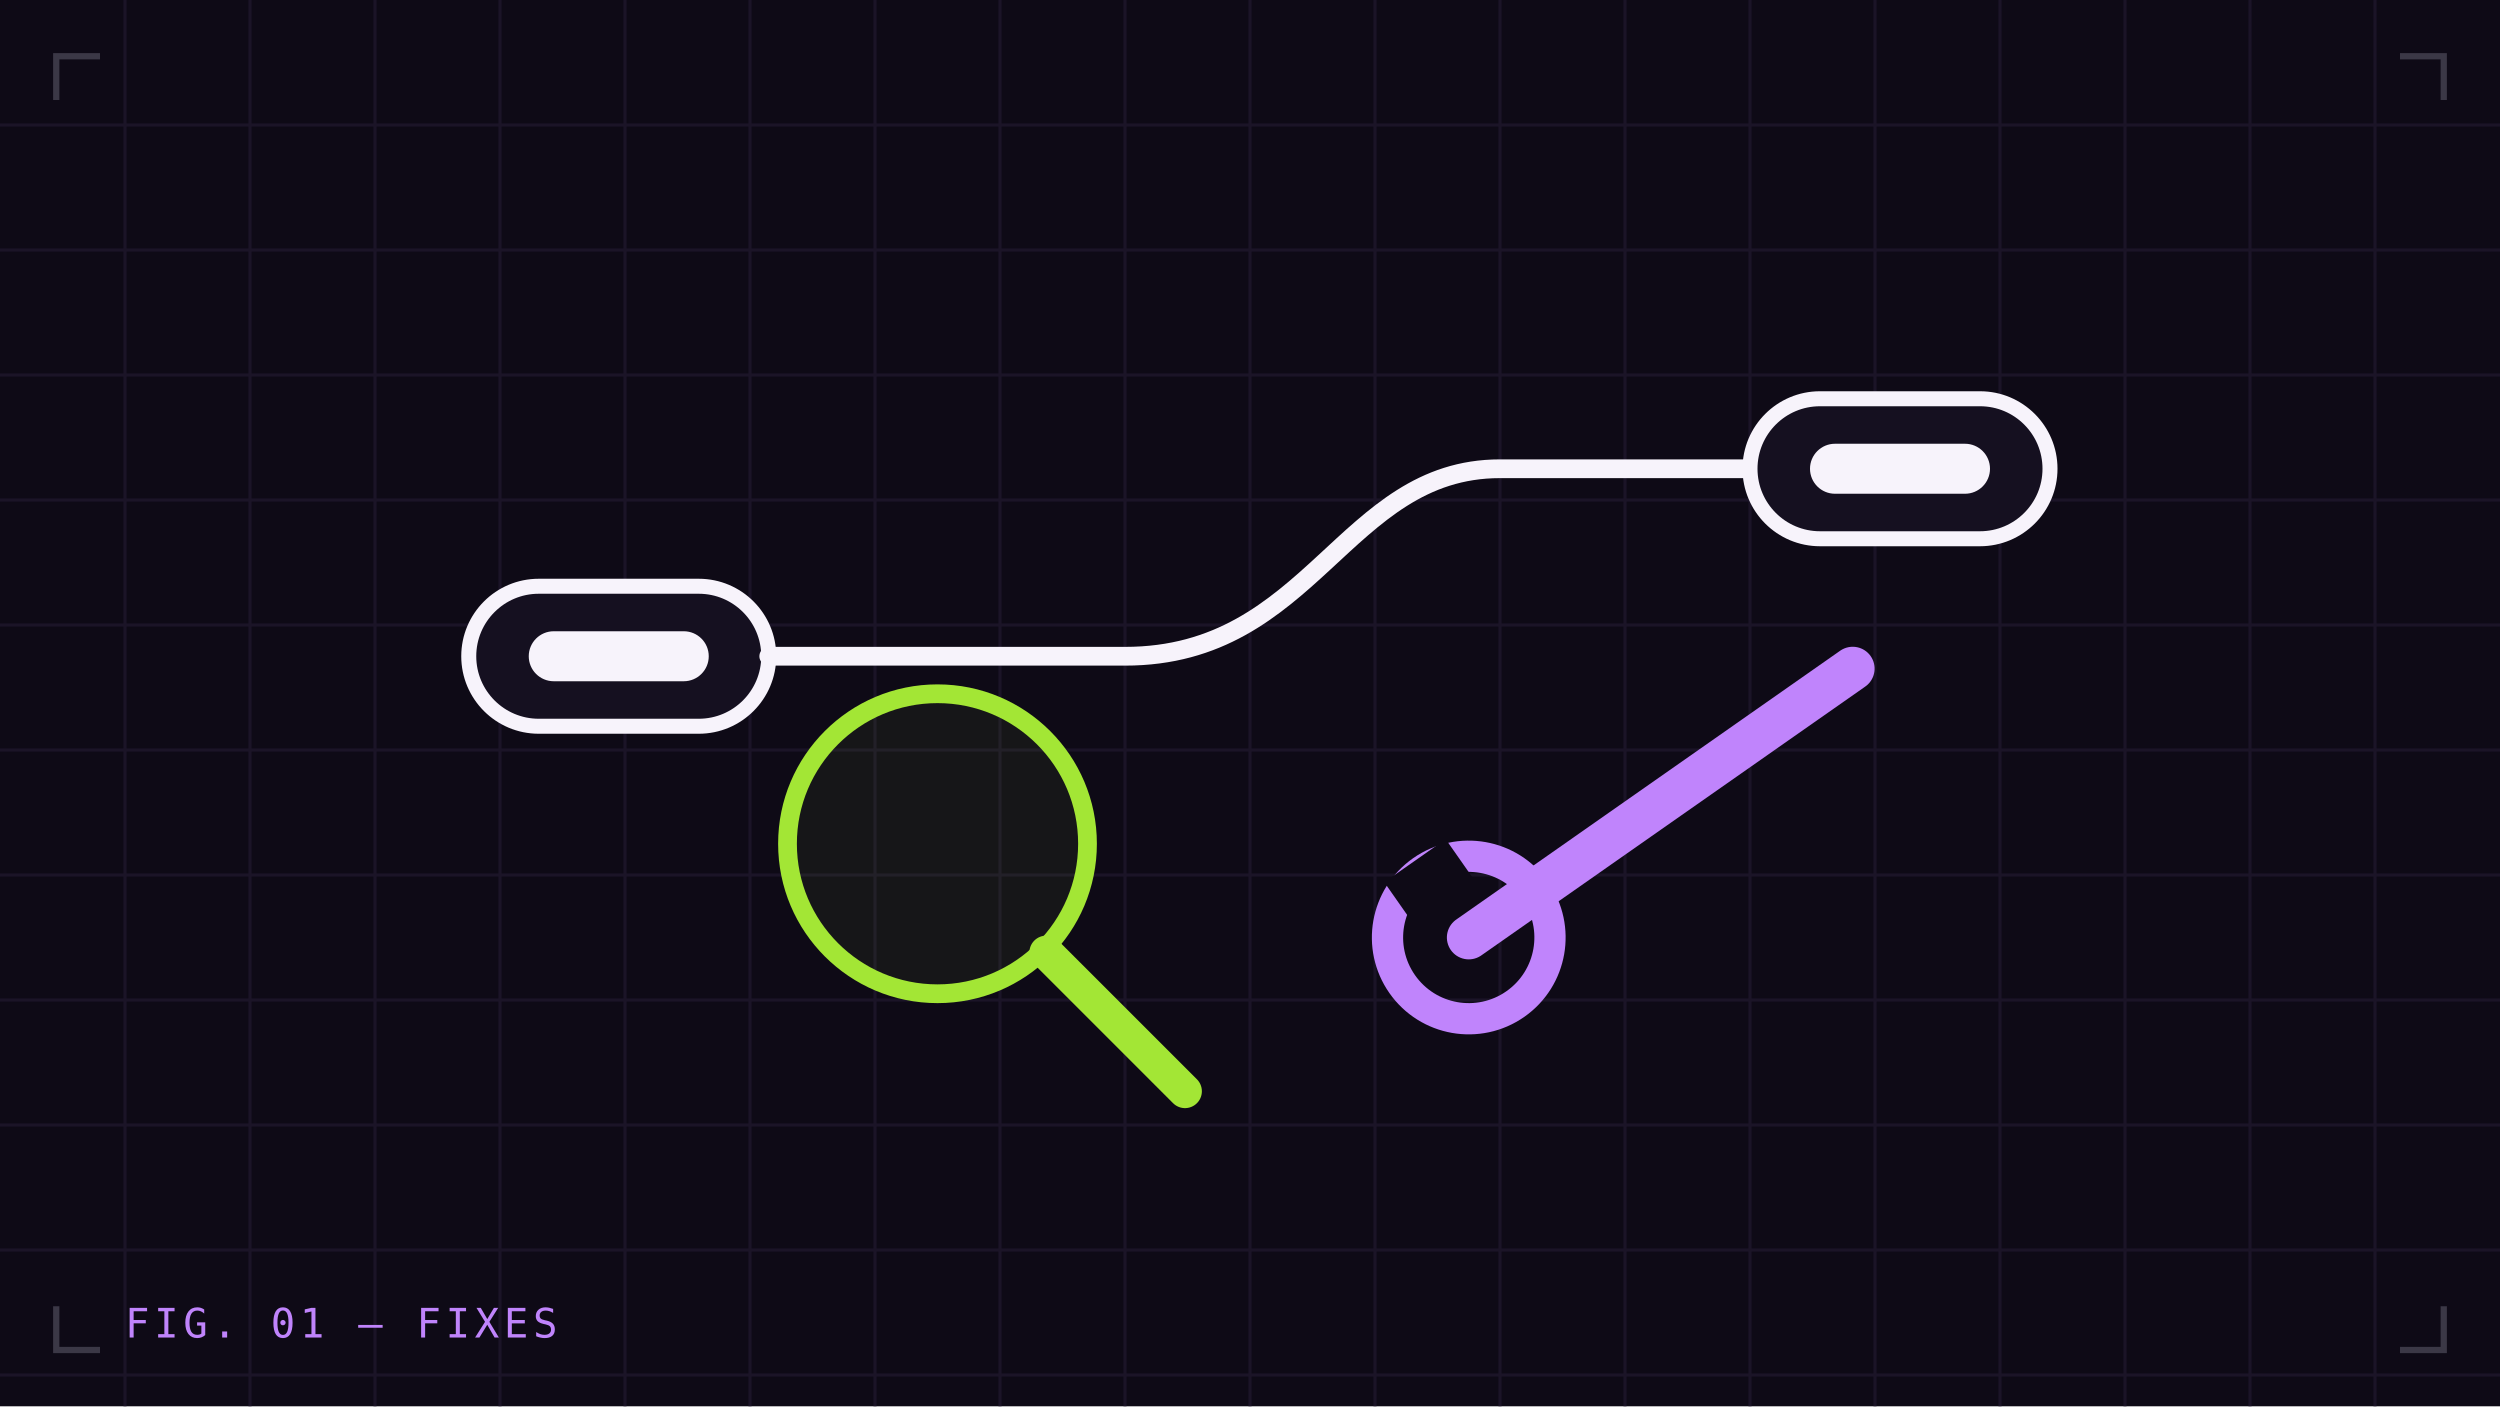
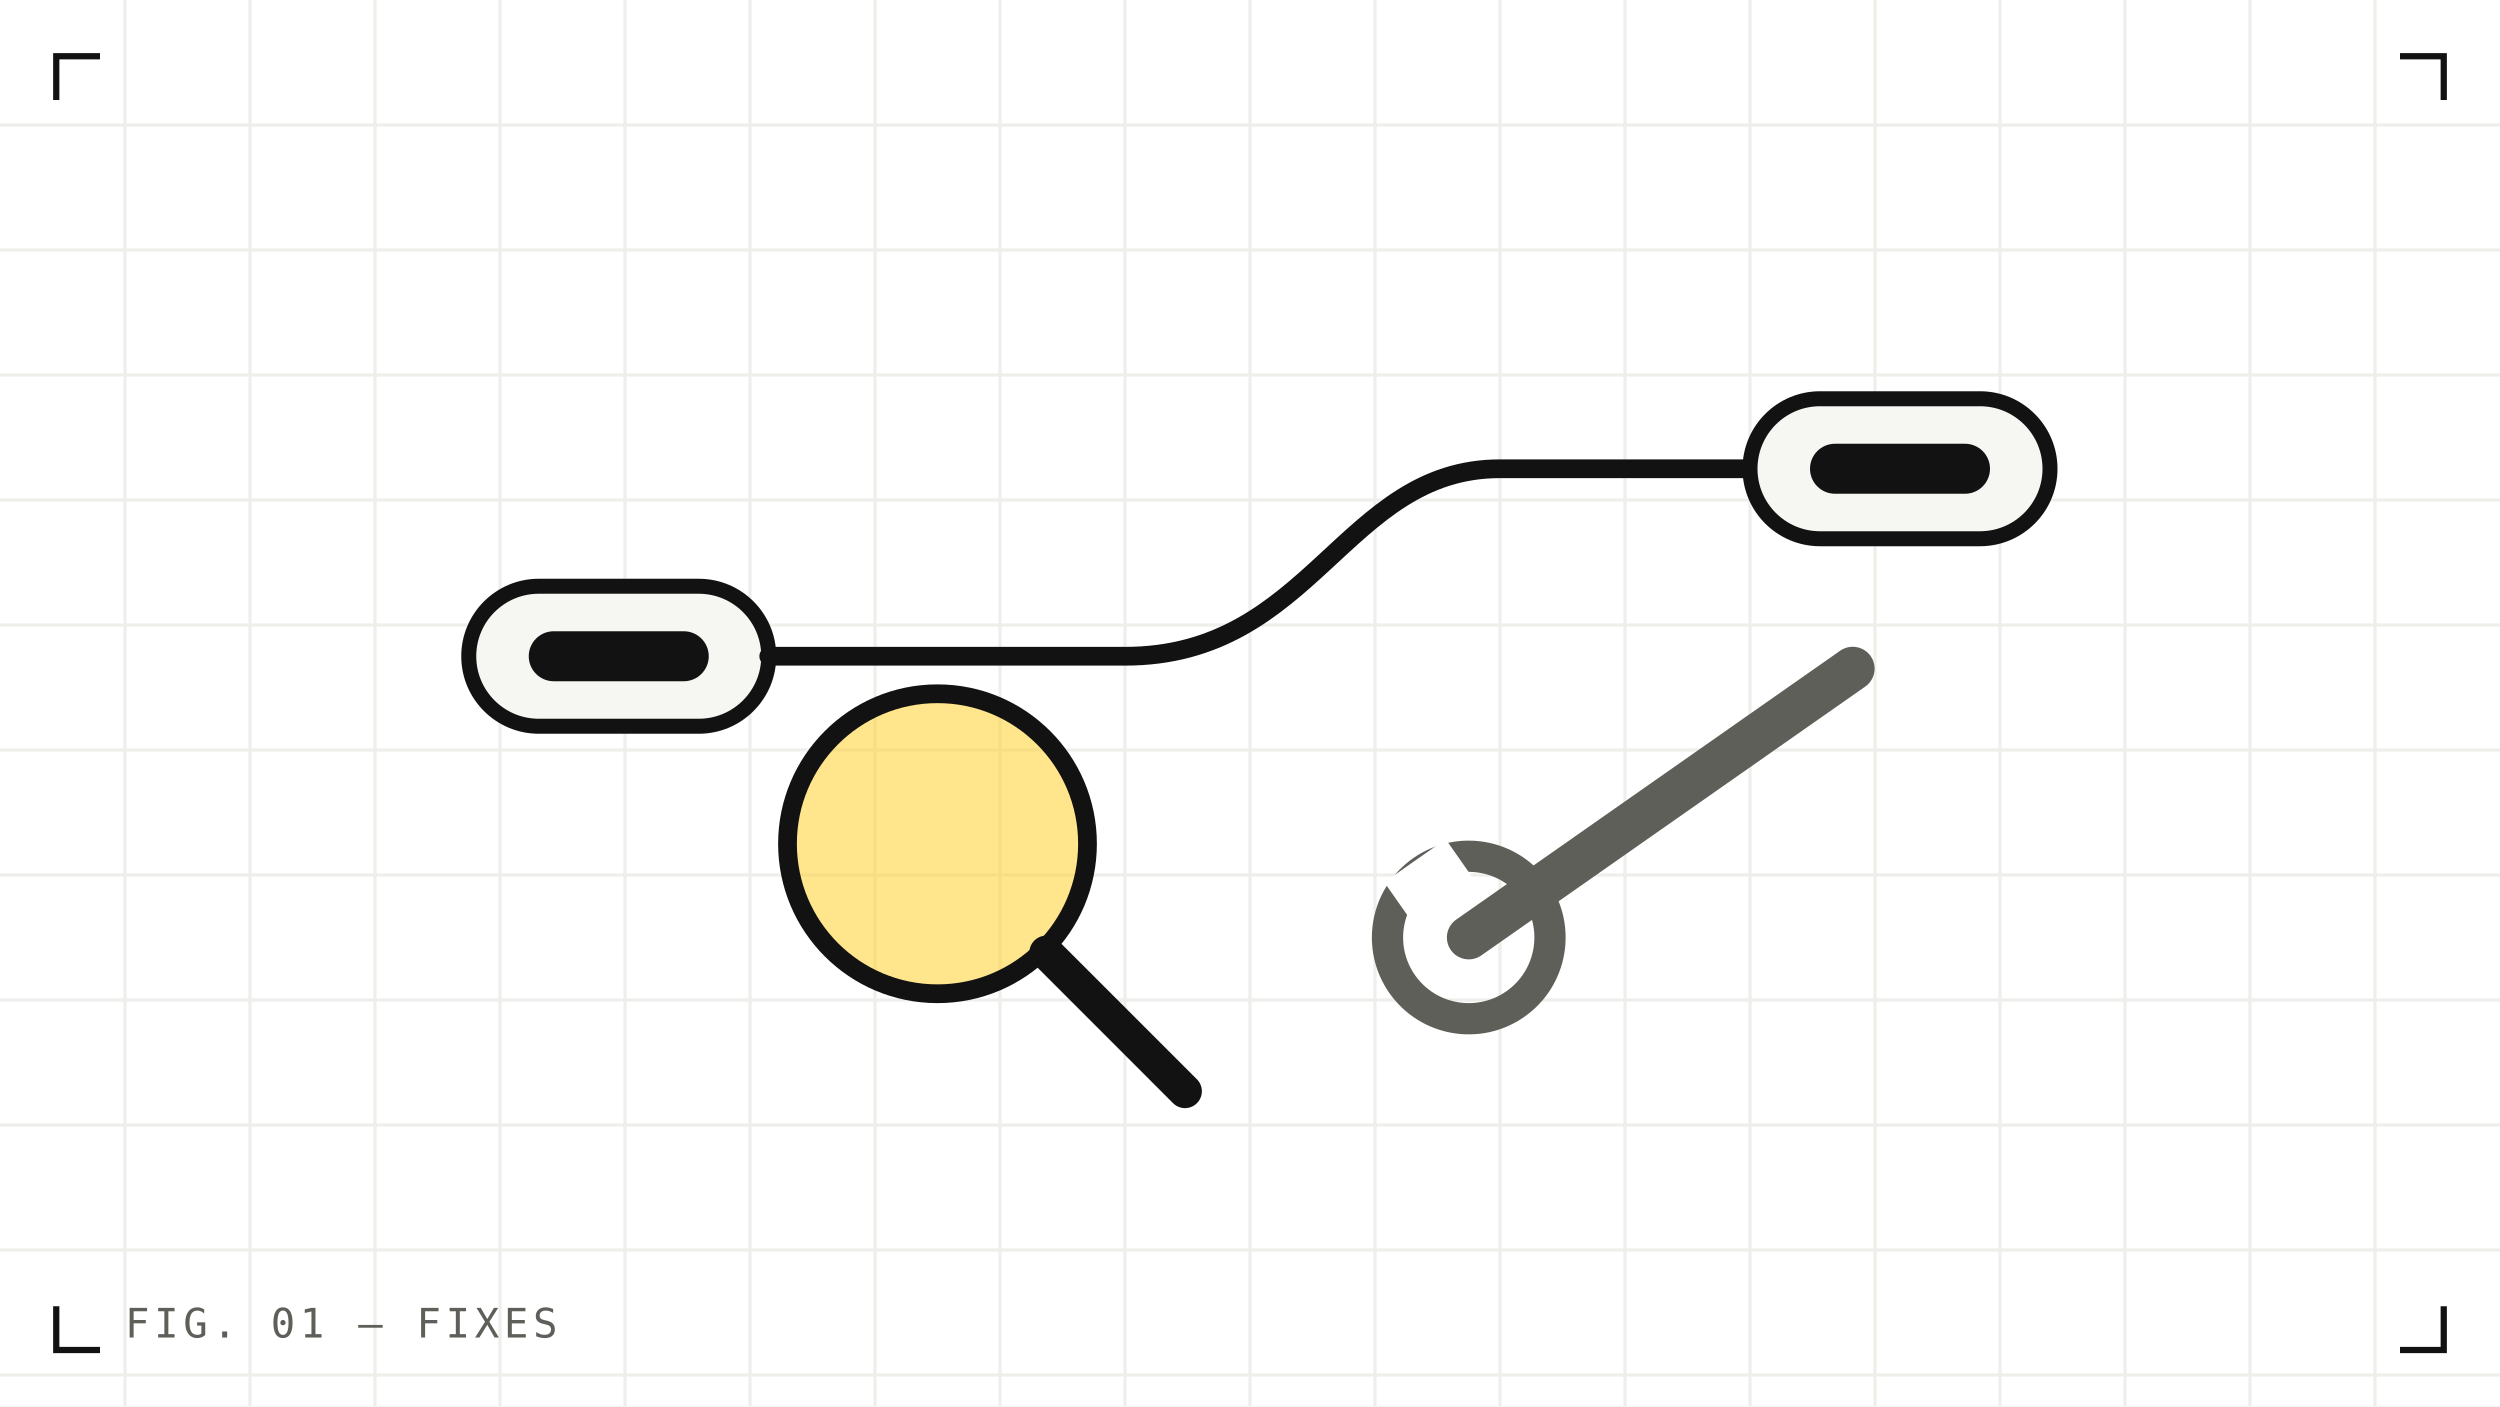
<svg xmlns="http://www.w3.org/2000/svg" viewBox="0 0 800 450" width="800" height="450" role="img" aria-label="Illustration of a USB-C cable, a wrench, and a magnifying glass for troubleshooting guides">
-   <rect width="800" height="450" fill="#0e0a16" />
-   <path d="M40 0V450M80 0V450M120 0V450M160 0V450M200 0V450M240 0V450M280 0V450M320 0V450M360 0V450M400 0V450M440 0V450M480 0V450M520 0V450M560 0V450M600 0V450M640 0V450M680 0V450M720 0V450M760 0V450M0 40H800M0 80H800M0 120H800M0 160H800M0 200H800M0 240H800M0 280H800M0 320H800M0 360H800M0 400H800M0 440H800" stroke="#1b1427" stroke-width="1" />
-   <path d="M18 32V18H32 M782 32V18H768 M18 418V432H32 M782 418V432H768" fill="none" stroke="#3b3846" stroke-width="2" />
-   <text x="40" y="428" fill="#c084fc" font-family="ui-monospace,Consolas,monospace" font-size="13" letter-spacing="1.5">FIG. 01 — FIXES</text>
+   <rect width="800" height="450" fill="#ffffff" />
+   <path d="M40 0V450M80 0V450M120 0V450M160 0V450M200 0V450M240 0V450M280 0V450M320 0V450M360 0V450M400 0V450M440 0V450M480 0V450M520 0V450M560 0V450M600 0V450M640 0V450M680 0V450M720 0V450M760 0V450M0 40H800M0 80H800M0 120H800M0 160H800M0 200H800M0 240H800M0 280H800M0 320H800M0 360H800M0 400H800M0 440H800" stroke="#eeeeea" stroke-width="1" />
+   <path d="M18 32V18H32 M782 32V18H768 M18 418V432H32 M782 418V432H768" fill="none" stroke="#121212" stroke-width="2" />
+   <text x="40" y="428" fill="#5f5f5a" font-family="ui-monospace,Consolas,monospace" font-size="13" letter-spacing="1.5">FIG. 01 — FIXES</text>
  <g transform="translate(150 210) rotate(0) scale(1.6)">
-     <rect x="0" y="-14" width="60" height="28" rx="14" fill="#151020" stroke="#f7f3fb" stroke-width="3" />
-     <rect x="12" y="-5" width="36" height="10" rx="5" fill="#f7f3fb" />
+     <rect x="0" y="-14" width="60" height="28" rx="14" fill="#f6f6f3" stroke="#121212" stroke-width="3" />
+     <rect x="12" y="-5" width="36" height="10" rx="5" fill="#121212" />
  </g>
-   <path d="M246 210H360C420 210 430 150 480 150H560" fill="none" stroke="#f7f3fb" stroke-width="6" stroke-linecap="round" stroke-linejoin="round" />
+   <path d="M246 210H360C420 210 430 150 480 150H560" fill="none" stroke="#121212" stroke-width="6" stroke-linecap="round" stroke-linejoin="round" />
  <g transform="translate(560 150) rotate(0) scale(1.6)">
-     <rect x="0" y="-14" width="60" height="28" rx="14" fill="#151020" stroke="#f7f3fb" stroke-width="3" />
-     <rect x="12" y="-5" width="36" height="10" rx="5" fill="#f7f3fb" />
+     <rect x="0" y="-14" width="60" height="28" rx="14" fill="#f6f6f3" stroke="#121212" stroke-width="3" />
+     <rect x="12" y="-5" width="36" height="10" rx="5" fill="#121212" />
  </g>
  <g transform="translate(470 300) rotate(-35)">
-     <path d="M0 0H150" fill="none" stroke="#c084fc" stroke-width="14" stroke-linecap="round" stroke-linejoin="round" />
-     <circle cx="0" cy="0" r="26" fill="none" stroke="#c084fc" stroke-width="10" />
-     <rect x="-12" y="-30" width="24" height="22" fill="#0e0a16" />
+     <path d="M0 0H150" fill="none" stroke="#5f5f5a" stroke-width="14" stroke-linecap="round" stroke-linejoin="round" />
+     <circle cx="0" cy="0" r="26" fill="none" stroke="#5f5f5a" stroke-width="10" />
+     <rect x="-12" y="-30" width="24" height="22" fill="#ffffff" />
  </g>
  <g transform="translate(300 270) scale(1.2)">
-     <circle cx="0" cy="0" r="40" fill="rgba(163,230,53,.06)" stroke="#a3e635" stroke-width="5" />
-     <path d="M29 29L66 66" fill="none" stroke="#a3e635" stroke-width="9" stroke-linecap="round" stroke-linejoin="round" />
+     <circle cx="0" cy="0" r="40" fill="rgba(255,207,46,.55)" stroke="#121212" stroke-width="5" />
+     <path d="M29 29L66 66" fill="none" stroke="#121212" stroke-width="9" stroke-linecap="round" stroke-linejoin="round" />
  </g>
</svg>
